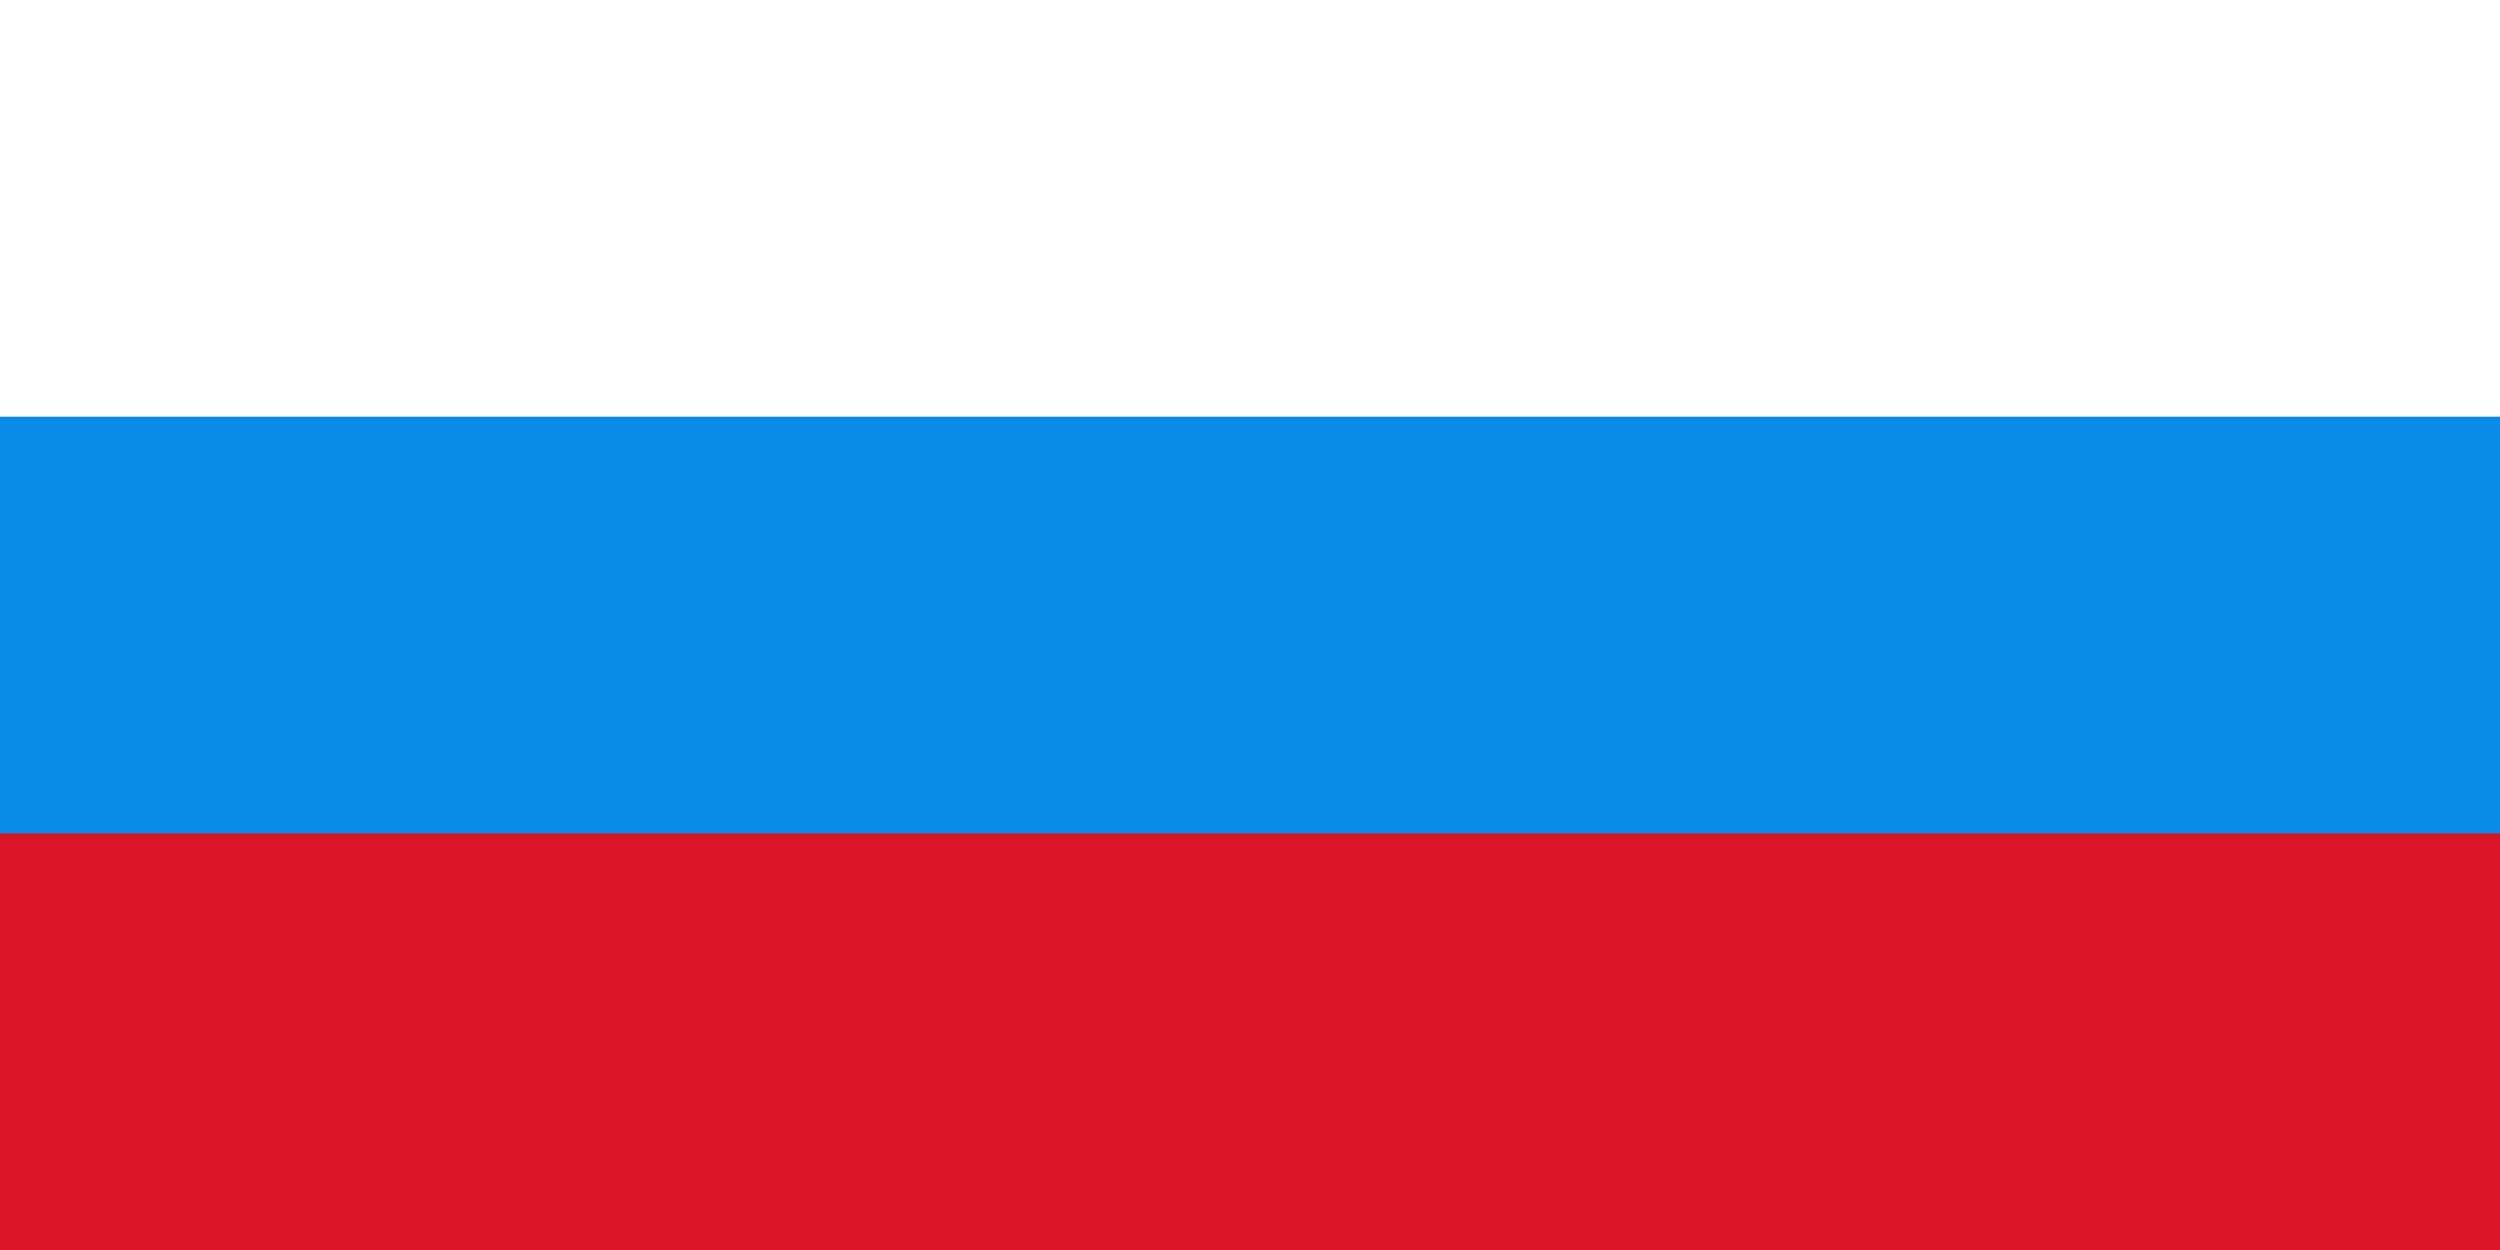
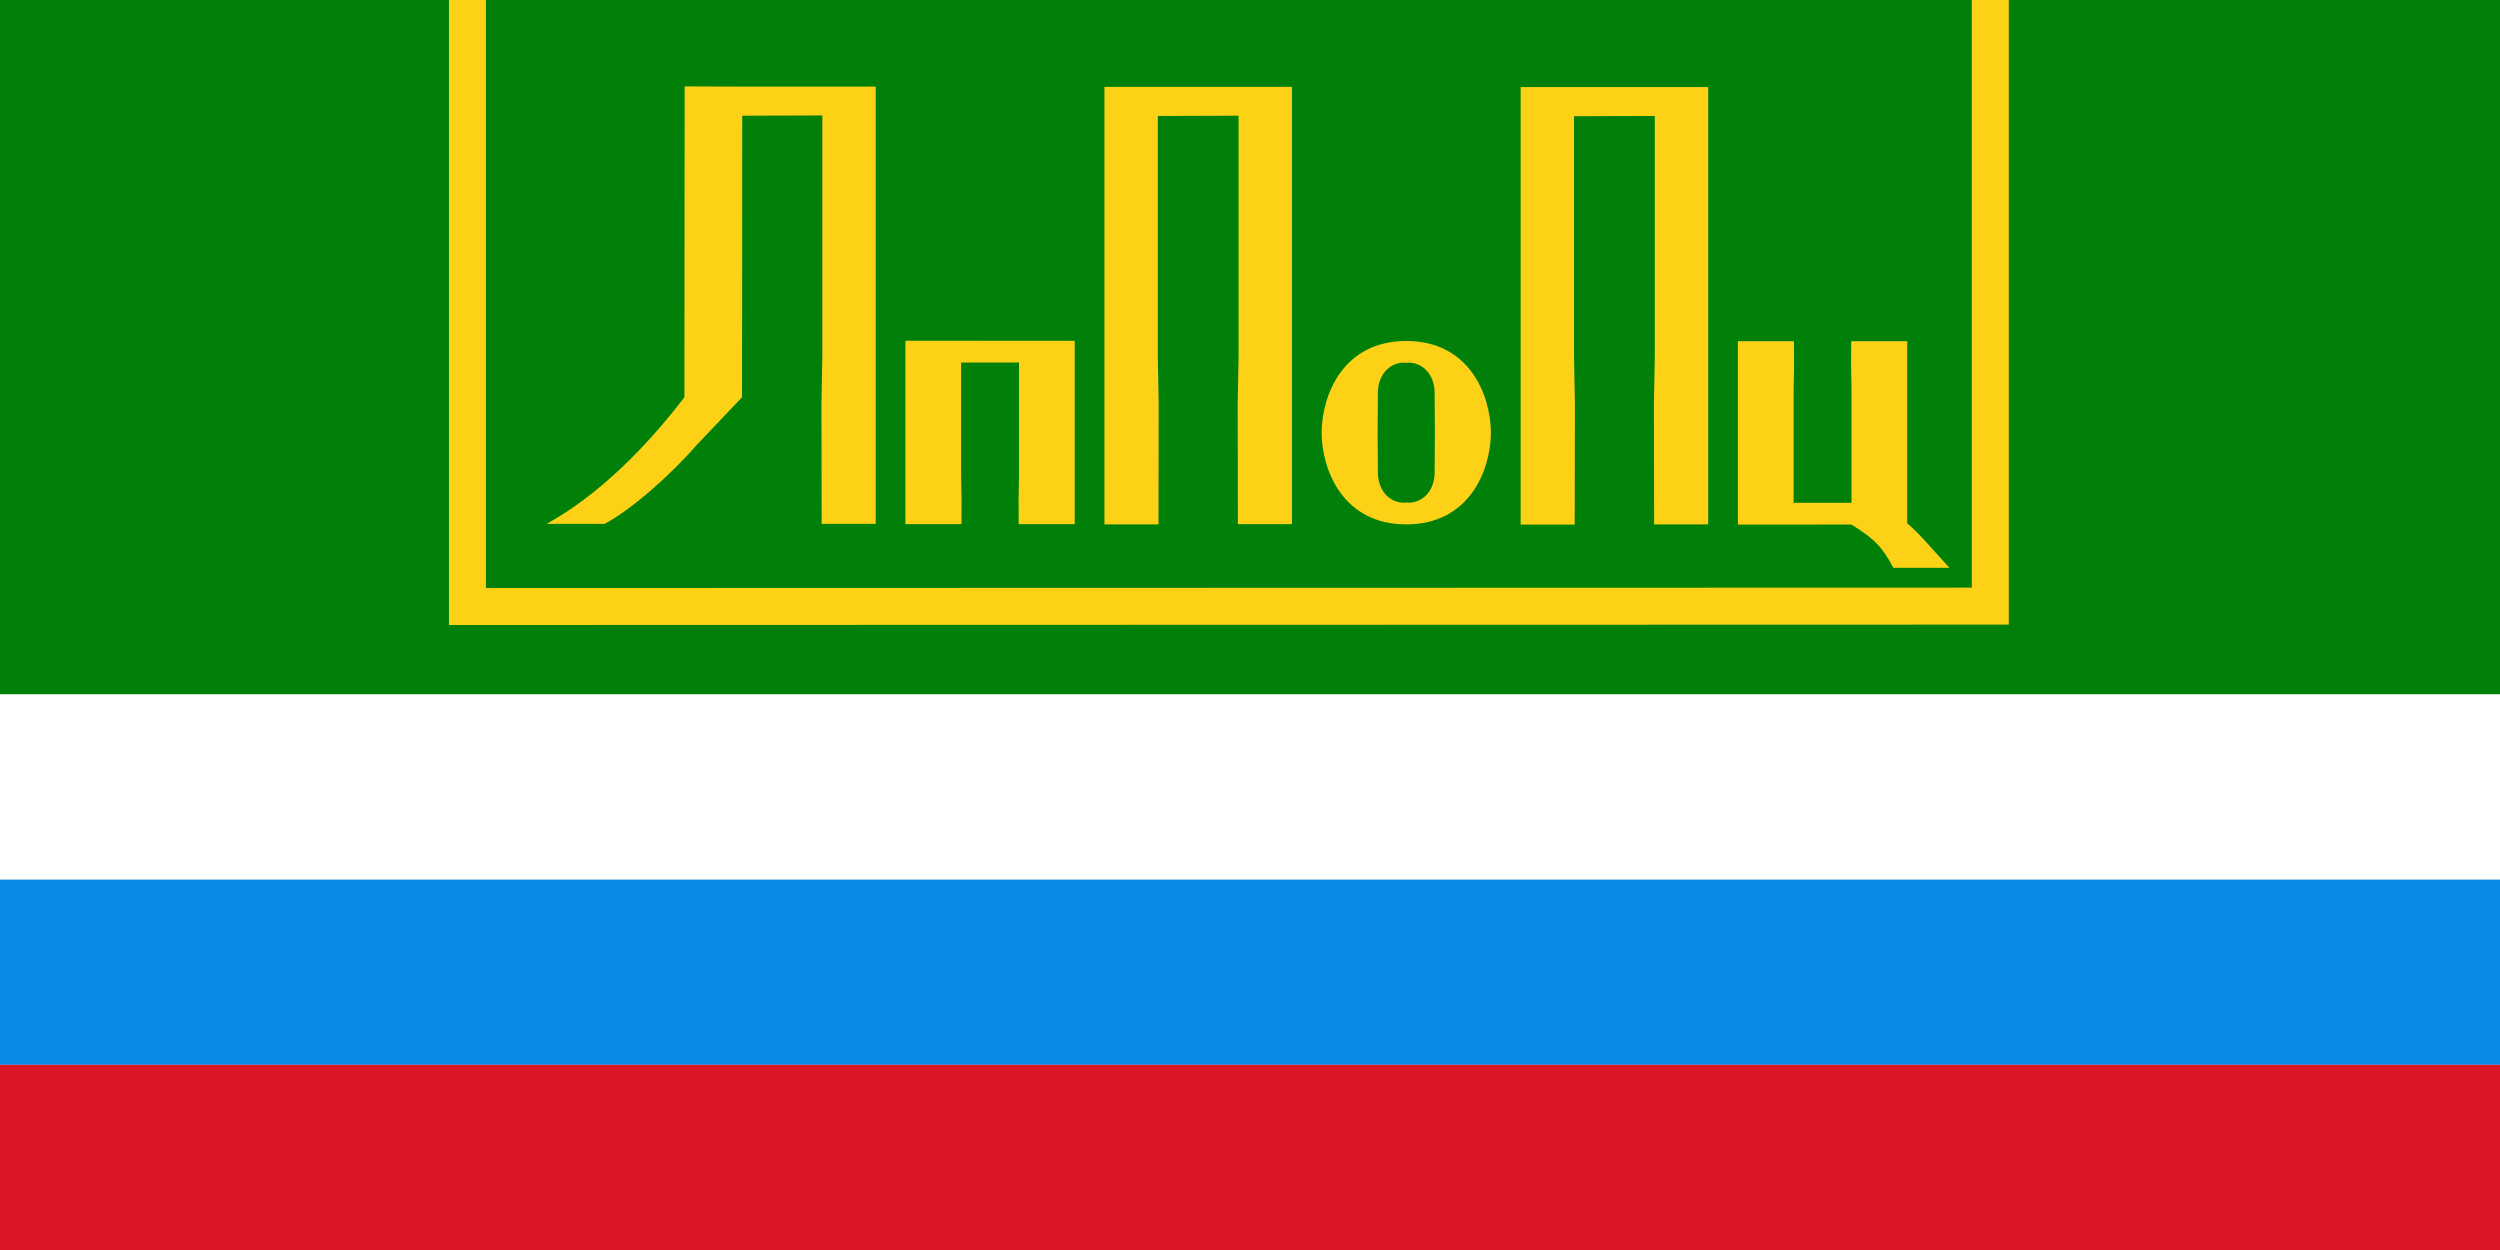
- <svg xmlns="http://www.w3.org/2000/svg" width="1200" height="600">
-   <path d="M0 0h1200v600H0" fill="#da1525" />
-   <path d="M0 0h1200v400H0" fill="#088ce8" />
-   <path d="M0 0h1200v200H0" fill="#fff" />
+ <svg xmlns="http://www.w3.org/2000/svg" width="1200" height="600" version="1.1" id="svg20">
+   <defs id="defs24" />
+   <rect width="1200" height="333.333" fill="#bc0000" id="rect2" style="fill:#008008;fill-opacity:1" x="0" y="0" />
+   <rect width="1200" height="88.889" y="333.333" fill="#ffffff" id="rect16-5" x="0" style="fill:#ffffff;fill-opacity:1;stroke-width:0.577" />
+   <rect width="1200" height="88.889" y="422.222" fill="#ffffff" id="rect16-5-8" x="0" style="fill:#088ce8;fill-opacity:1;stroke-width:0.577" />
+   <rect width="1200" height="88.889" y="511.111" fill="#ffffff" id="rect16-5-8-1" x="0" style="fill:#da1525;fill-opacity:1;stroke-width:0.577" />
+   <g style="overflow:visible" id="g4804" transform="matrix(2,0,0,2,1275,6.428571)">
+     <g id="g327">
+ 		</g>
+     <g id="g3946">
+       <g id="g993" style="fill:#fcd116;fill-opacity:1">
+         <path id="path311" style="fill:#fcd116;fill-opacity:1;stroke-width:1" d="m -272.56,17.686 0.019,0.507 v 74.372 10.75 19.379 h 12.971 l 0.049,-28.789 -0.209,-11.33 v -57.9 l 19.379,-0.059 v 57.9 l -0.209,11.33 0.049,28.789 h 12.971 V 103.257 92.507 18.252 l 0.02,-0.507 h -0.02 v -0.059 z" />
+         <path id="path311-0" style="overflow:visible;fill:#fcd116;fill-opacity:1;stroke-width:1" d="m -372.456,17.628 0.02,0.507 v 74.372 10.75 19.379 h 12.971 l 0.049,-28.789 -0.209,-11.33 V 24.616 l 19.379,-0.059 v 57.9 l -0.209,11.33 0.049,28.789 h 12.971 v -19.379 -10.75 -74.255 l 0.02,-0.507 h -0.02 v -0.059 z" />
+         <path id="path311-0-8" style="overflow:visible;fill:#fcd116;fill-opacity:1;stroke-width:0.497" d="m -420.214,78.557 0.01,0.252 v 36.931 5.338 1.499 h 13.451 l 0.024,-6.172 -0.104,-5.626 2e-4,-26.98 13.897,1.6e-4 v 26.98 l -0.104,5.626 0.024,6.172 h 13.451 v -1.499 -5.338 -36.873 l 0.01,-0.252 h -0.01 v -0.029 z" />
+         <path id="path311-0-8-7" style="overflow:visible;fill:#fcd116;fill-opacity:1;stroke-width:0.497" d="m -220.403,78.675 v 1.499 5.338 36.932 l -0.01,0.251 27.262,-0.019 c 5.707,3.572 7.352,5.378 10.068,10.381 h 13.451 c -5.717,-6.249 -7.06,-8.025 -10.131,-10.671 v 0 0 0 -36.873 -5.338 -1.499 h -13.451 l -0.024,6.172 0.104,5.626 v 26.98 h -13.897 V 90.473 l 0.104,-5.626 -0.024,-6.172 z" />
+         <path id="path311-0-4" style="overflow:visible;fill:#fcd116;fill-opacity:1;stroke-width:2" d="M 328.617 41.467 L 328.617 55.309 L 328.52 190.686 C 309.797 215.125 286.988 237.9 262.344 251.467 L 290.199 251.467 C 303.119 244.567 321.725 228.186 334.645 213.346 L 356.168 190.686 L 356.186 183.75 L 356.266 55.543 L 394.715 55.426 L 394.715 171.227 L 394.297 193.887 L 394.395 251.465 L 420.336 251.465 L 420.336 212.707 L 420.336 191.207 L 420.336 42.697 L 420.377 41.684 L 420.336 41.684 L 420.336 41.566 L 356.275 41.566 L 328.617 41.467 z " transform="matrix(0.5,0,0,0.5,-637.5,-3.214286)" />
+         <path id="path313-9" style="overflow:visible;fill:#fcd116;fill-opacity:1;stroke-width:1" d="m -299.998,78.616 c -14.98,0 -20.23,12.71 -20.32,22.01 0.09,9.3 5.34,22.01 20.32,22.01 14.98,0 20.23,-12.71 20.32,-22.01 -0.09,-9.3 -5.34,-22.01 -20.32,-22.01 z m -0.659,5.207 c 0.219,-0.002 0.439,0.01 0.659,0.034 3.524,-0.389 7.028,2.563 6.811,7.759 0.02,3 0.039,6 0.059,9.01 -0.02,3.01 -0.039,6.01 -0.059,9.01 0.218,5.196 -3.287,8.148 -6.811,7.759 -3.524,0.389 -7.028,-2.563 -6.811,-7.759 -0.02,-3 -0.039,-6 -0.059,-9.01 0.02,-3.01 0.039,-6.01 0.059,-9.01 -0.204,-4.871 2.864,-7.77 6.151,-7.793 z" />
+         <path id="polygon331" style="fill:#fcd116;fill-opacity:1;stroke-width:1" d="m -529.746,-3.213 v 141.125 8.875 l 374.359,-0.095 v -8.875 -141.125 h -8.874 V 137.817 l -356.611,0.095 V -3.213 Z" />
+       </g>
+     </g>
+   </g>
</svg>
